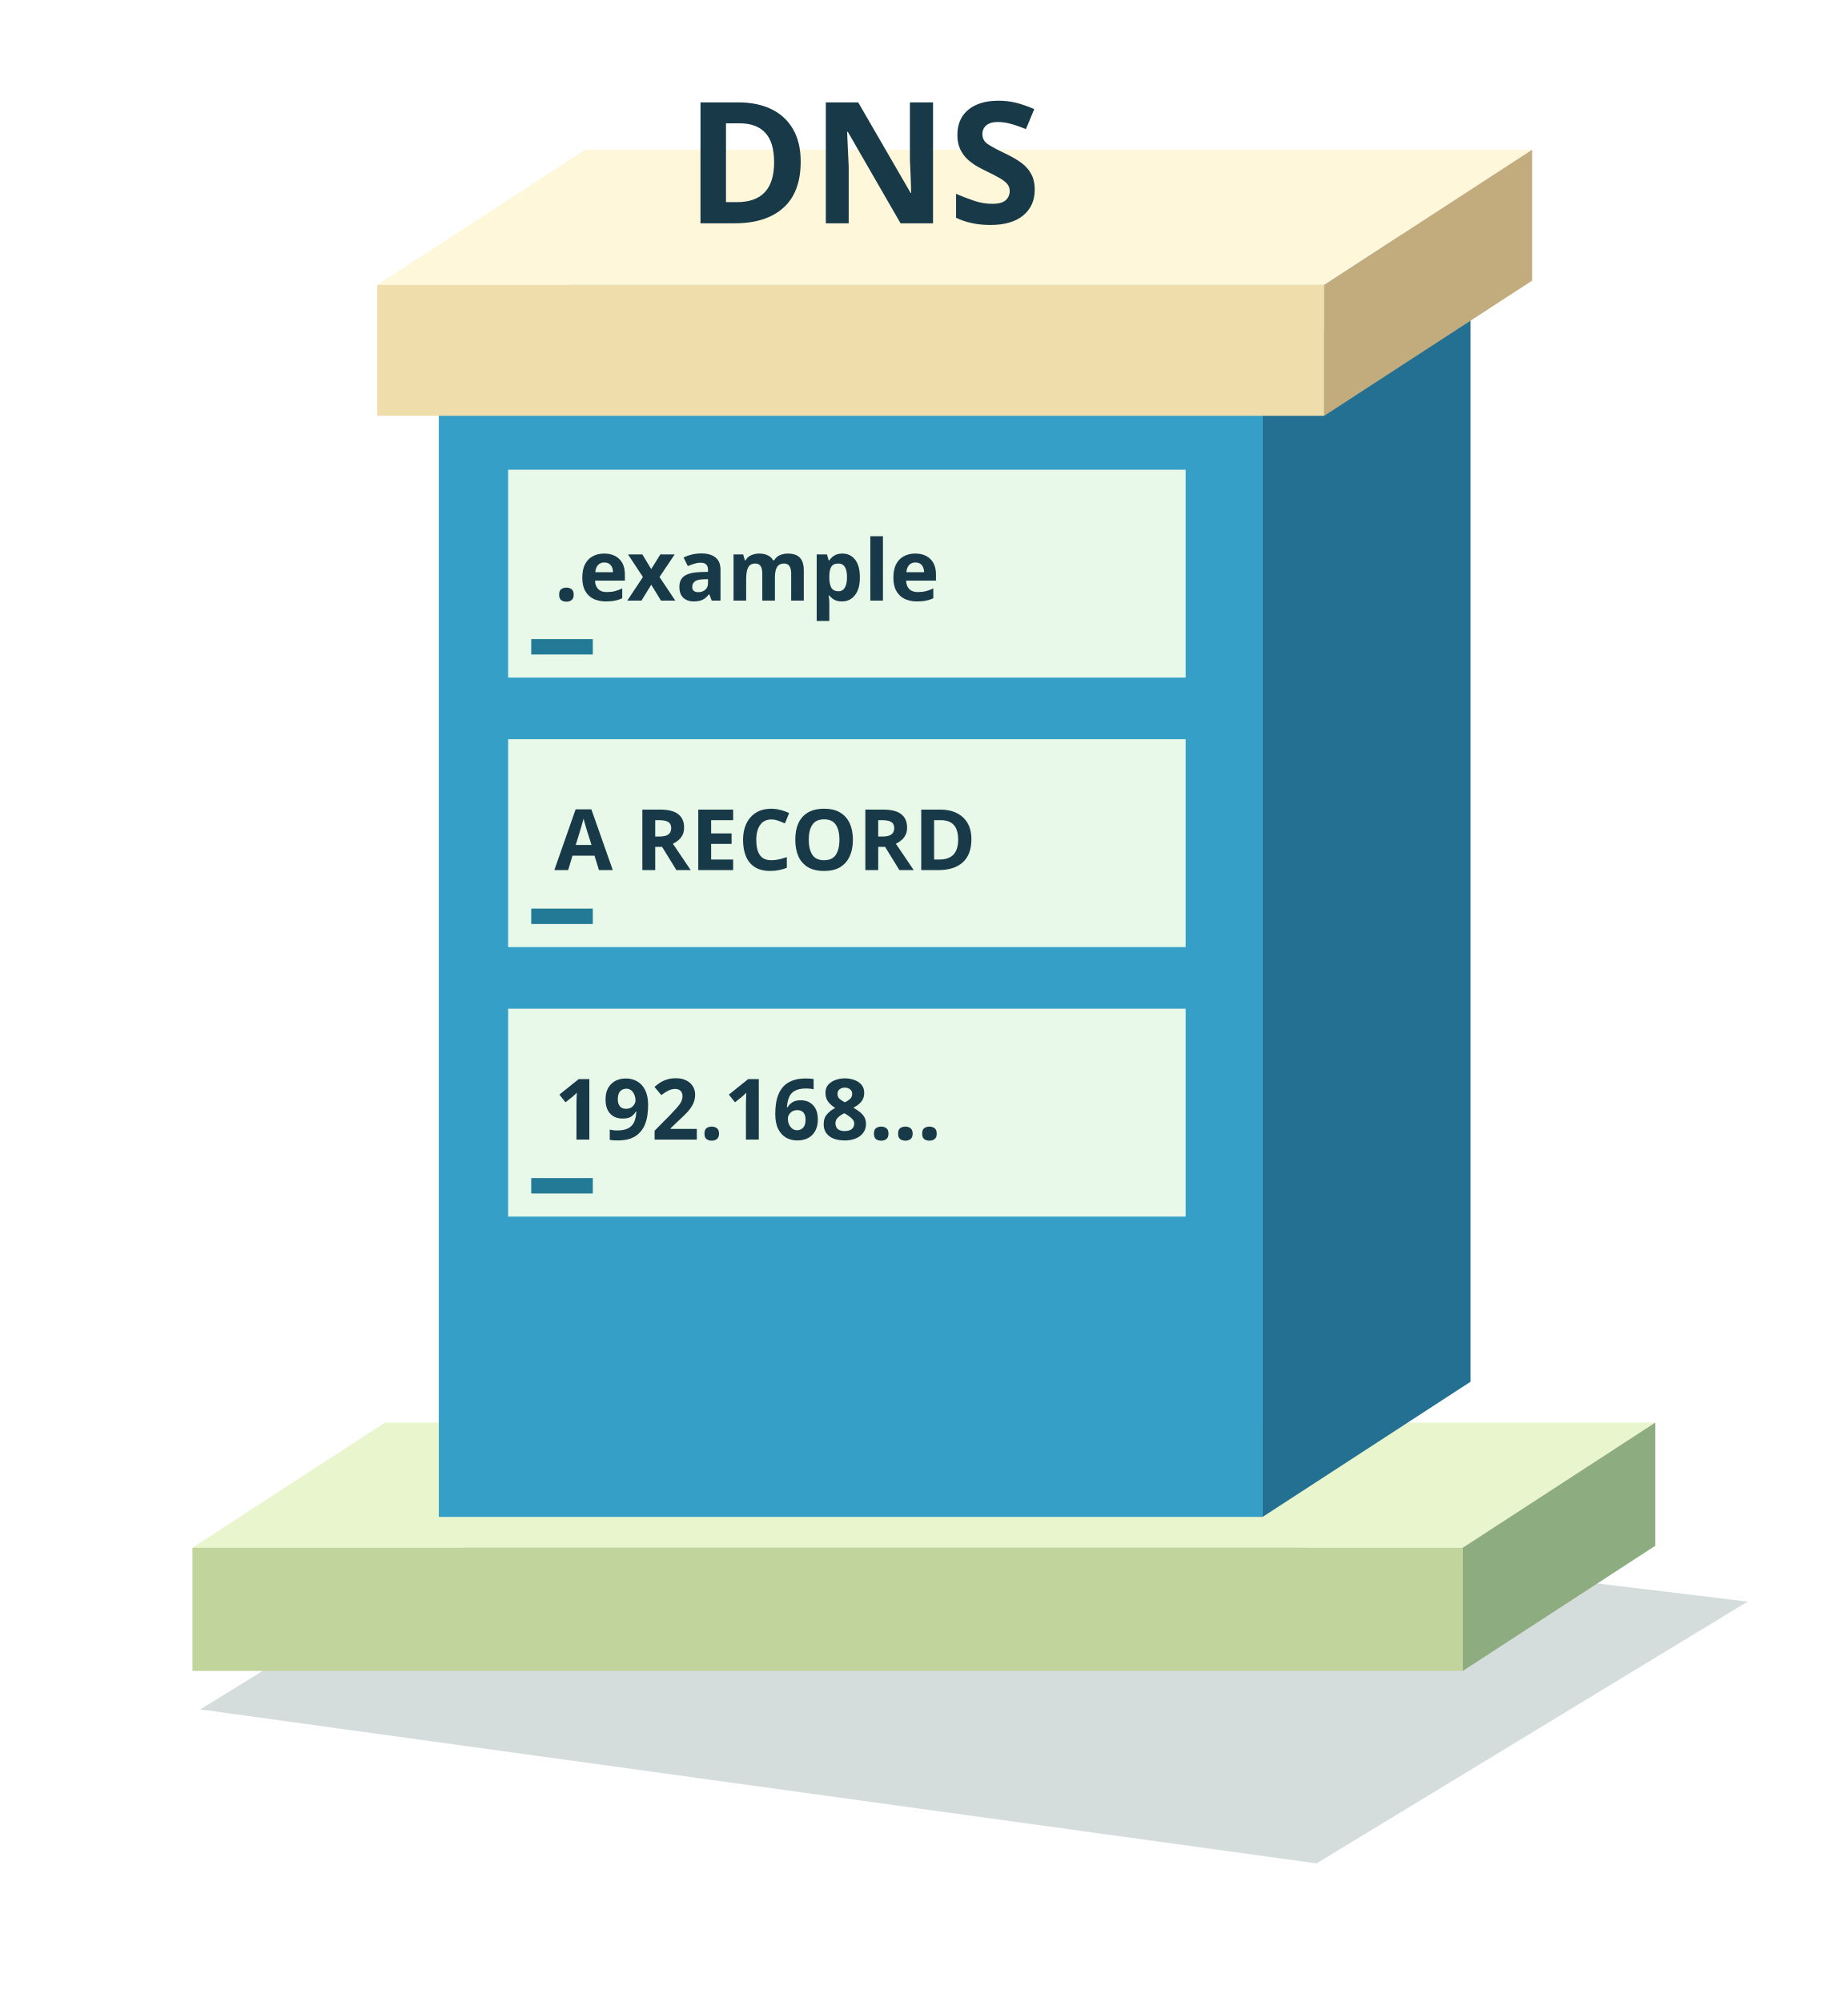
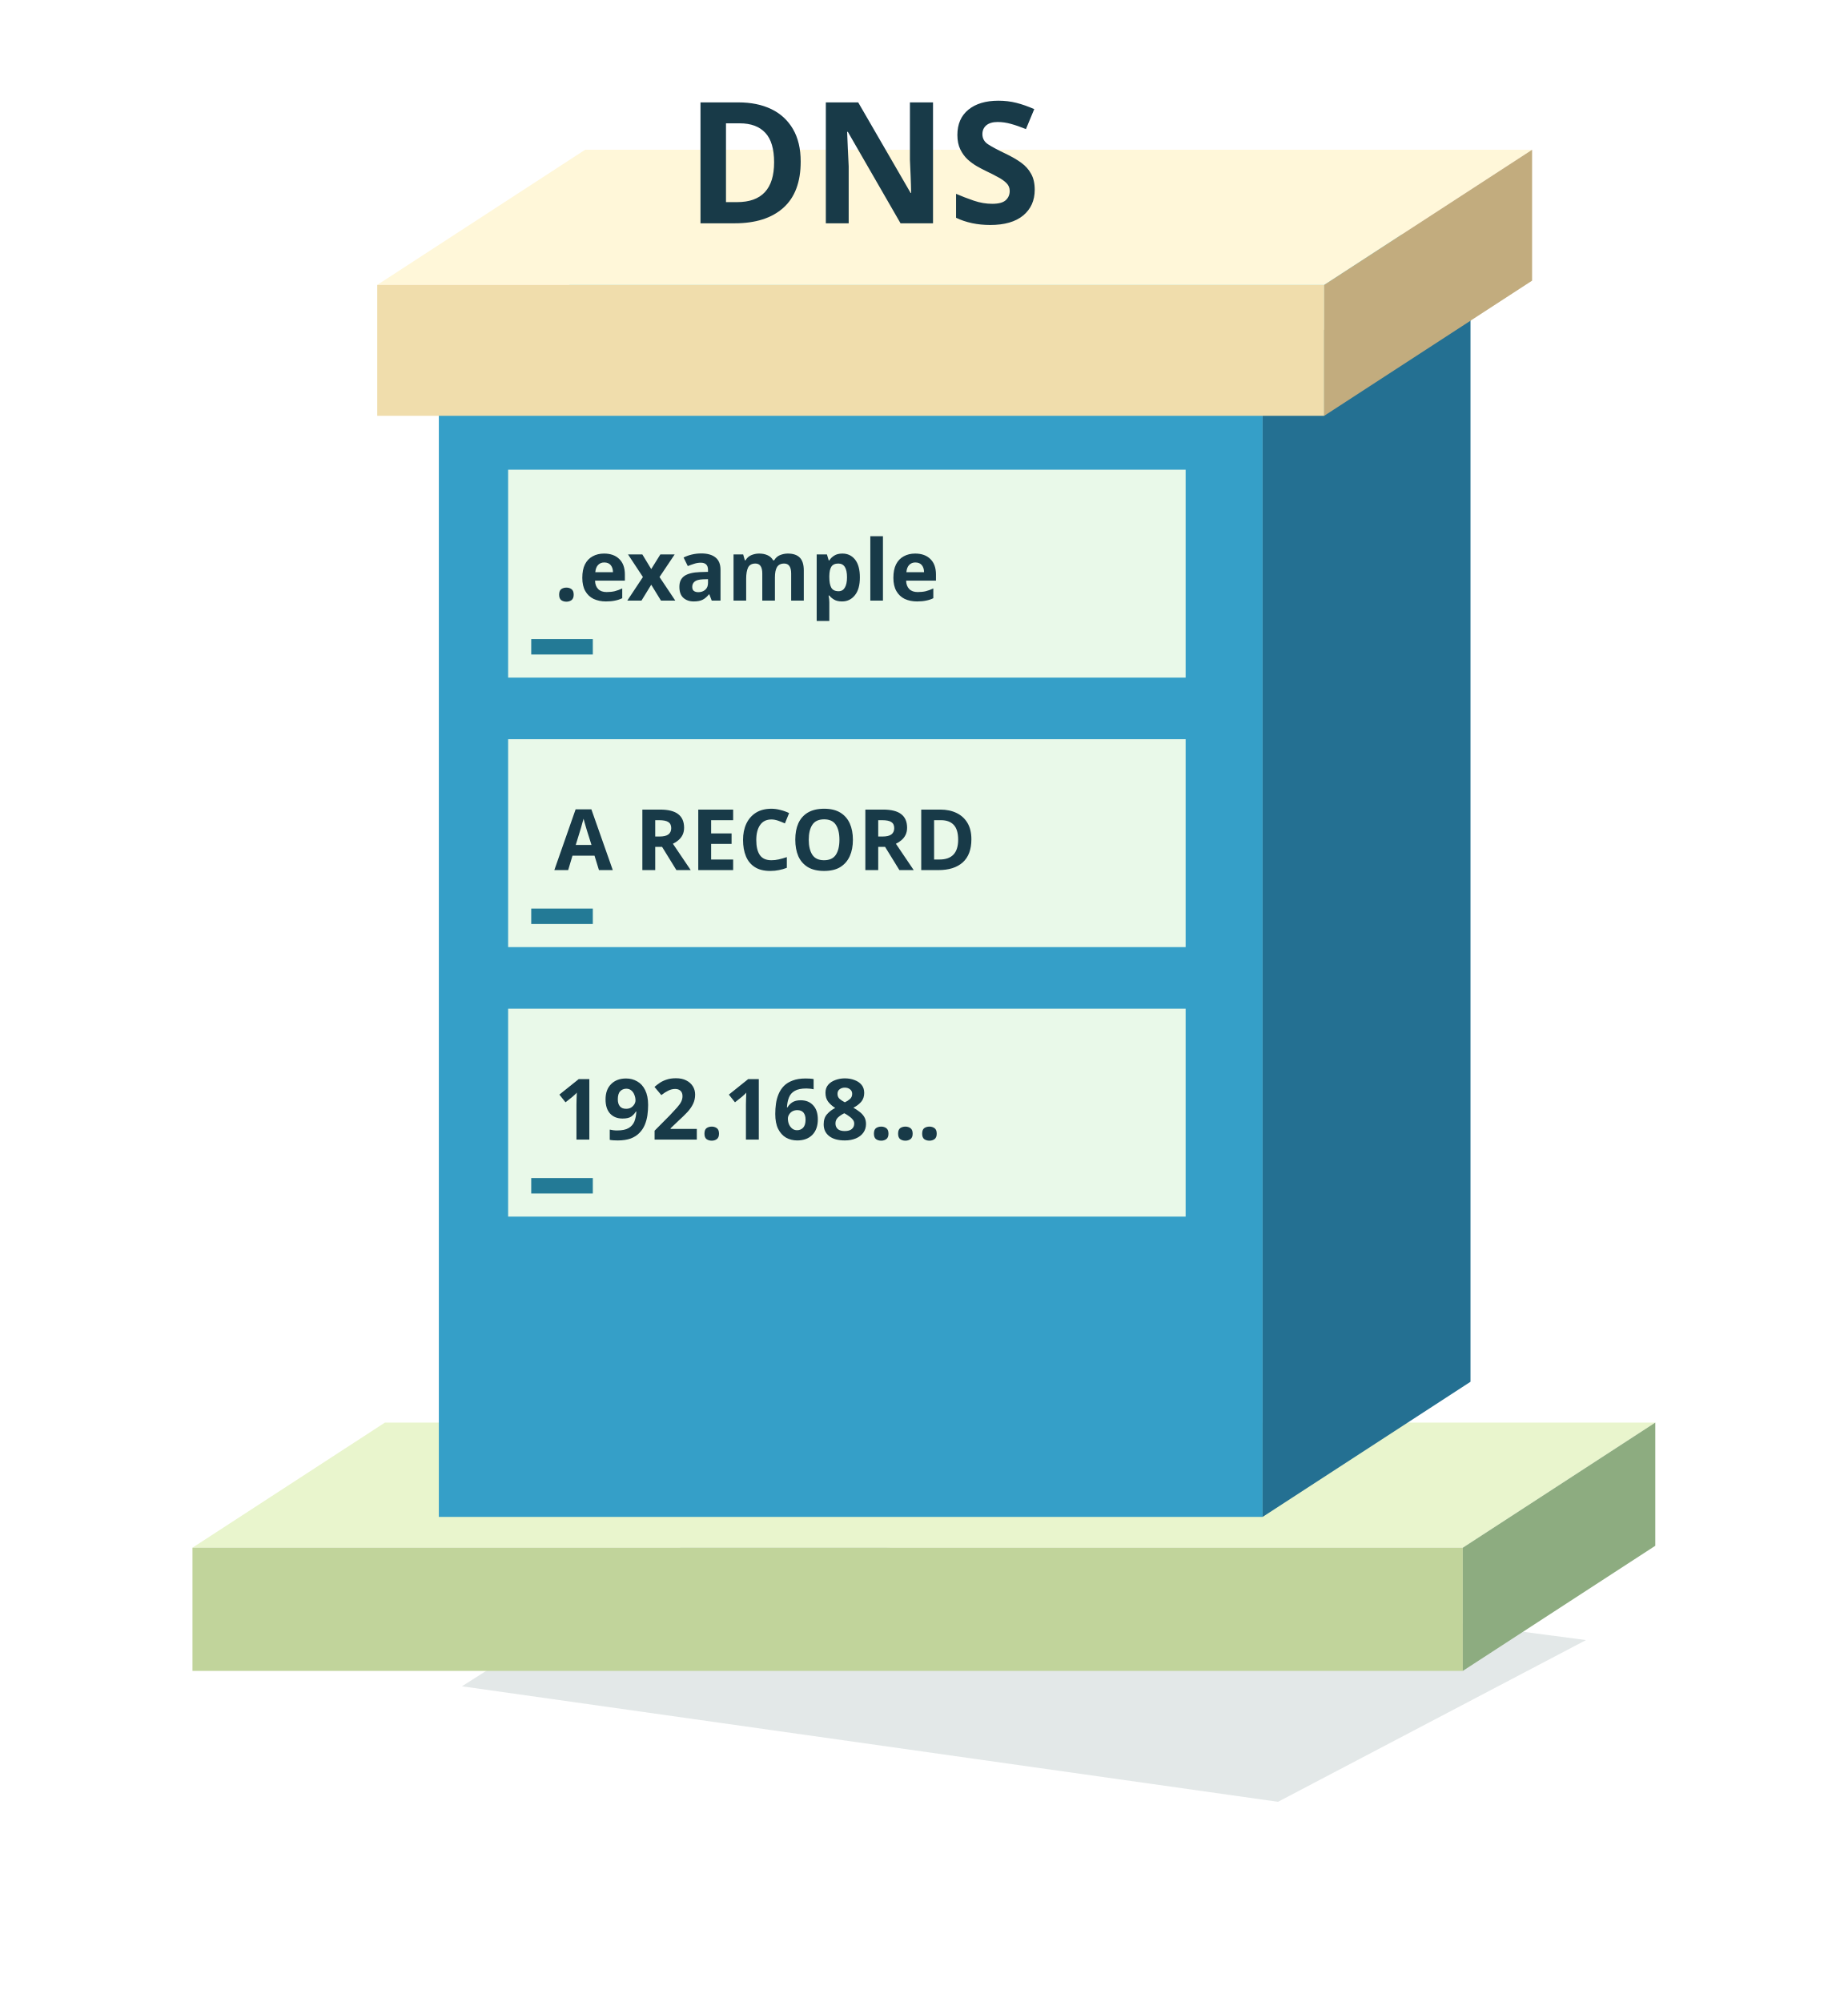
<svg xmlns="http://www.w3.org/2000/svg" width="240" height="260" viewBox="0 0 240 260">
-   <polygon points="26,222 171,242 227,208 78,190" fill="#224b4830" />
+   <polygon points="60,219 166,234 206,213 93,198" fill="#224b4820" />
  <polygon points="25,201 50,184.75 215,184.75 190,201" fill="#e9f5cd" />
  <rect x="25" y="201" width="165" height="16" fill="#c1d49b" />
  <polygon points="190,201 215,184.75 215,200.75 190,217" fill="#8dac80" />
  <polygon points="57,48 84,30.45 191,30.45 164,48" fill="#87e4fa" />
  <rect x="57" y="48" width="107" height="149" fill="#359fc8" />
  <polygon points="164,48 191,30.45 191,179.45 164,197" fill="#247092" />
  <polygon points="49,37 76,19.45 199,19.45 172,37" fill="#fff7d9" />
  <rect x="49" y="37" width="123" height="17" fill="#f0ddac" />
  <polygon points="172,37 199,19.45 199,36.45 172,54" fill="#c2ac7e" />
  <rect x="66" y="61" width="88" height="27" fill="#e9f9e9" />
  <text x="72" y="78" font-family="sans-serif" font-weight="bold" font-size="11" fill="#183a48">.example</text>
  <rect x="69" y="83" width="8" height="2" fill="#237a96" />
  <rect x="66" y="96" width="88" height="27" fill="#e9f9e9" />
  <text x="72" y="113" font-family="sans-serif" font-weight="bold" font-size="11" fill="#183a48">A RECORD</text>
  <rect x="69" y="118" width="8" height="2" fill="#237a96" />
  <rect x="66" y="131" width="88" height="27" fill="#e9f9e9" />
  <text x="72" y="148" font-family="sans-serif" font-weight="bold" font-size="11" fill="#183a48">192.168…</text>
  <rect x="69" y="153" width="8" height="2" fill="#237a96" />
  <text x="89" y="29" font-family="sans-serif" font-weight="bold" font-size="22" fill="#183a48">DNS</text>
</svg>
